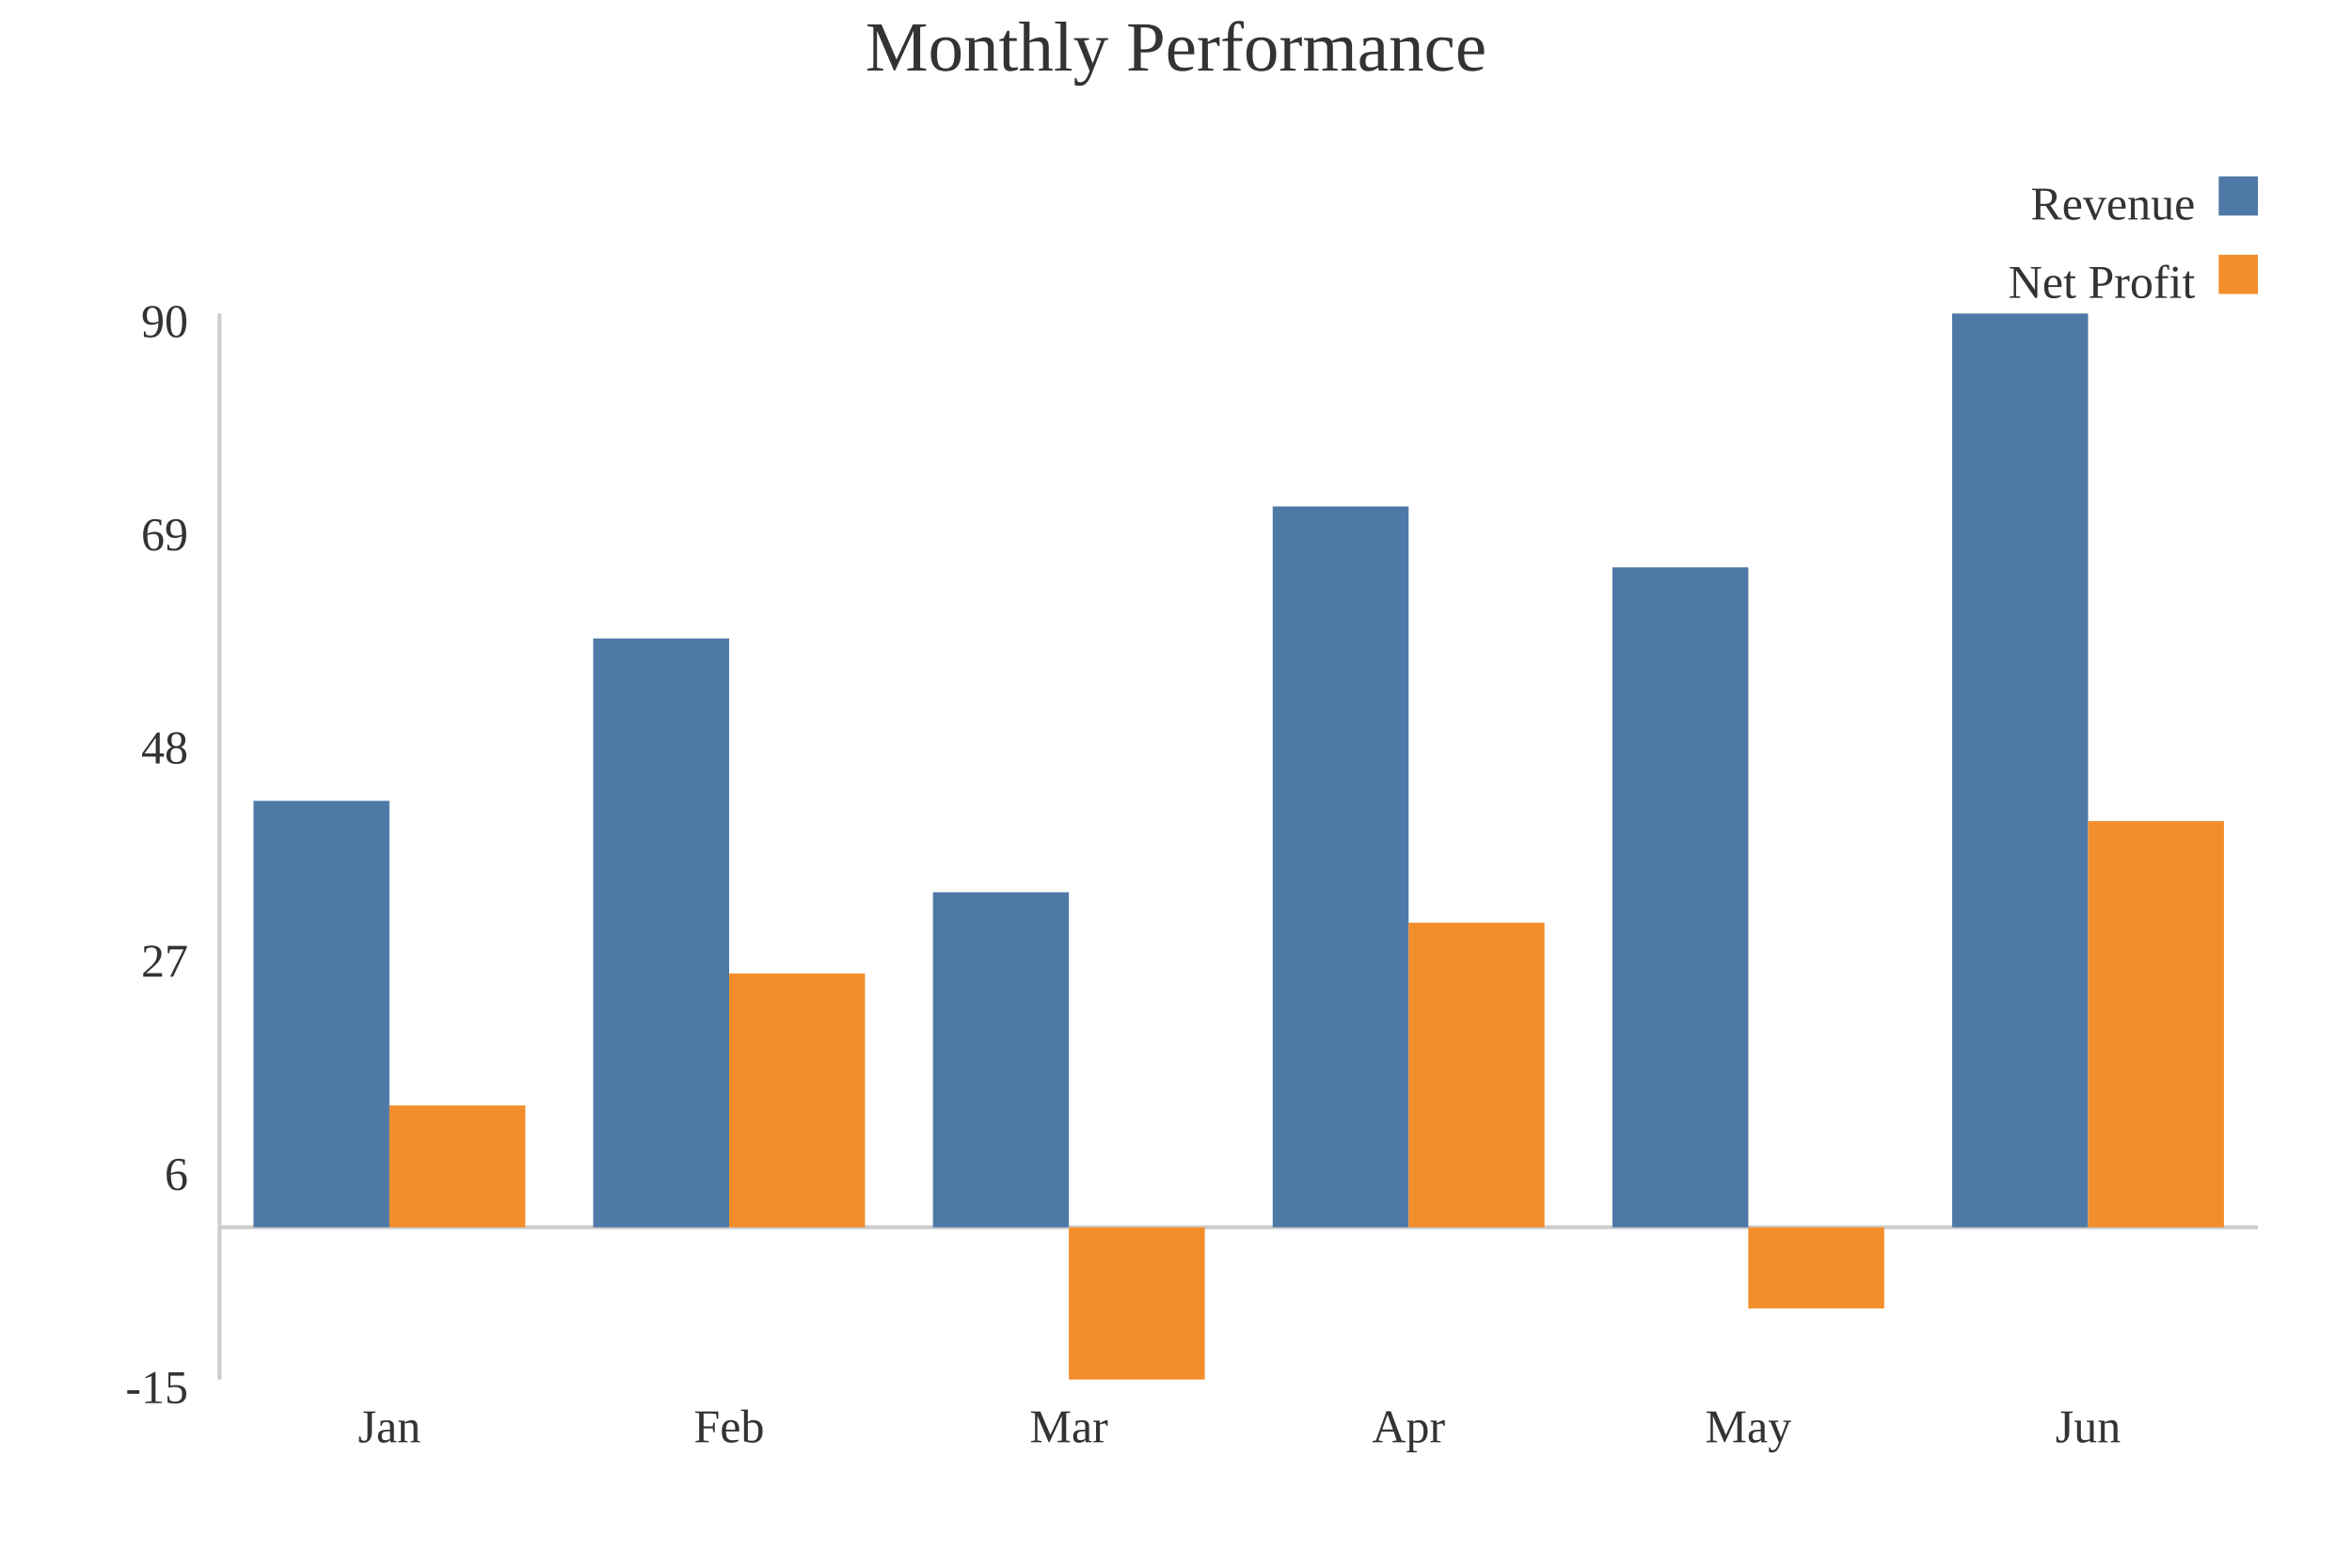
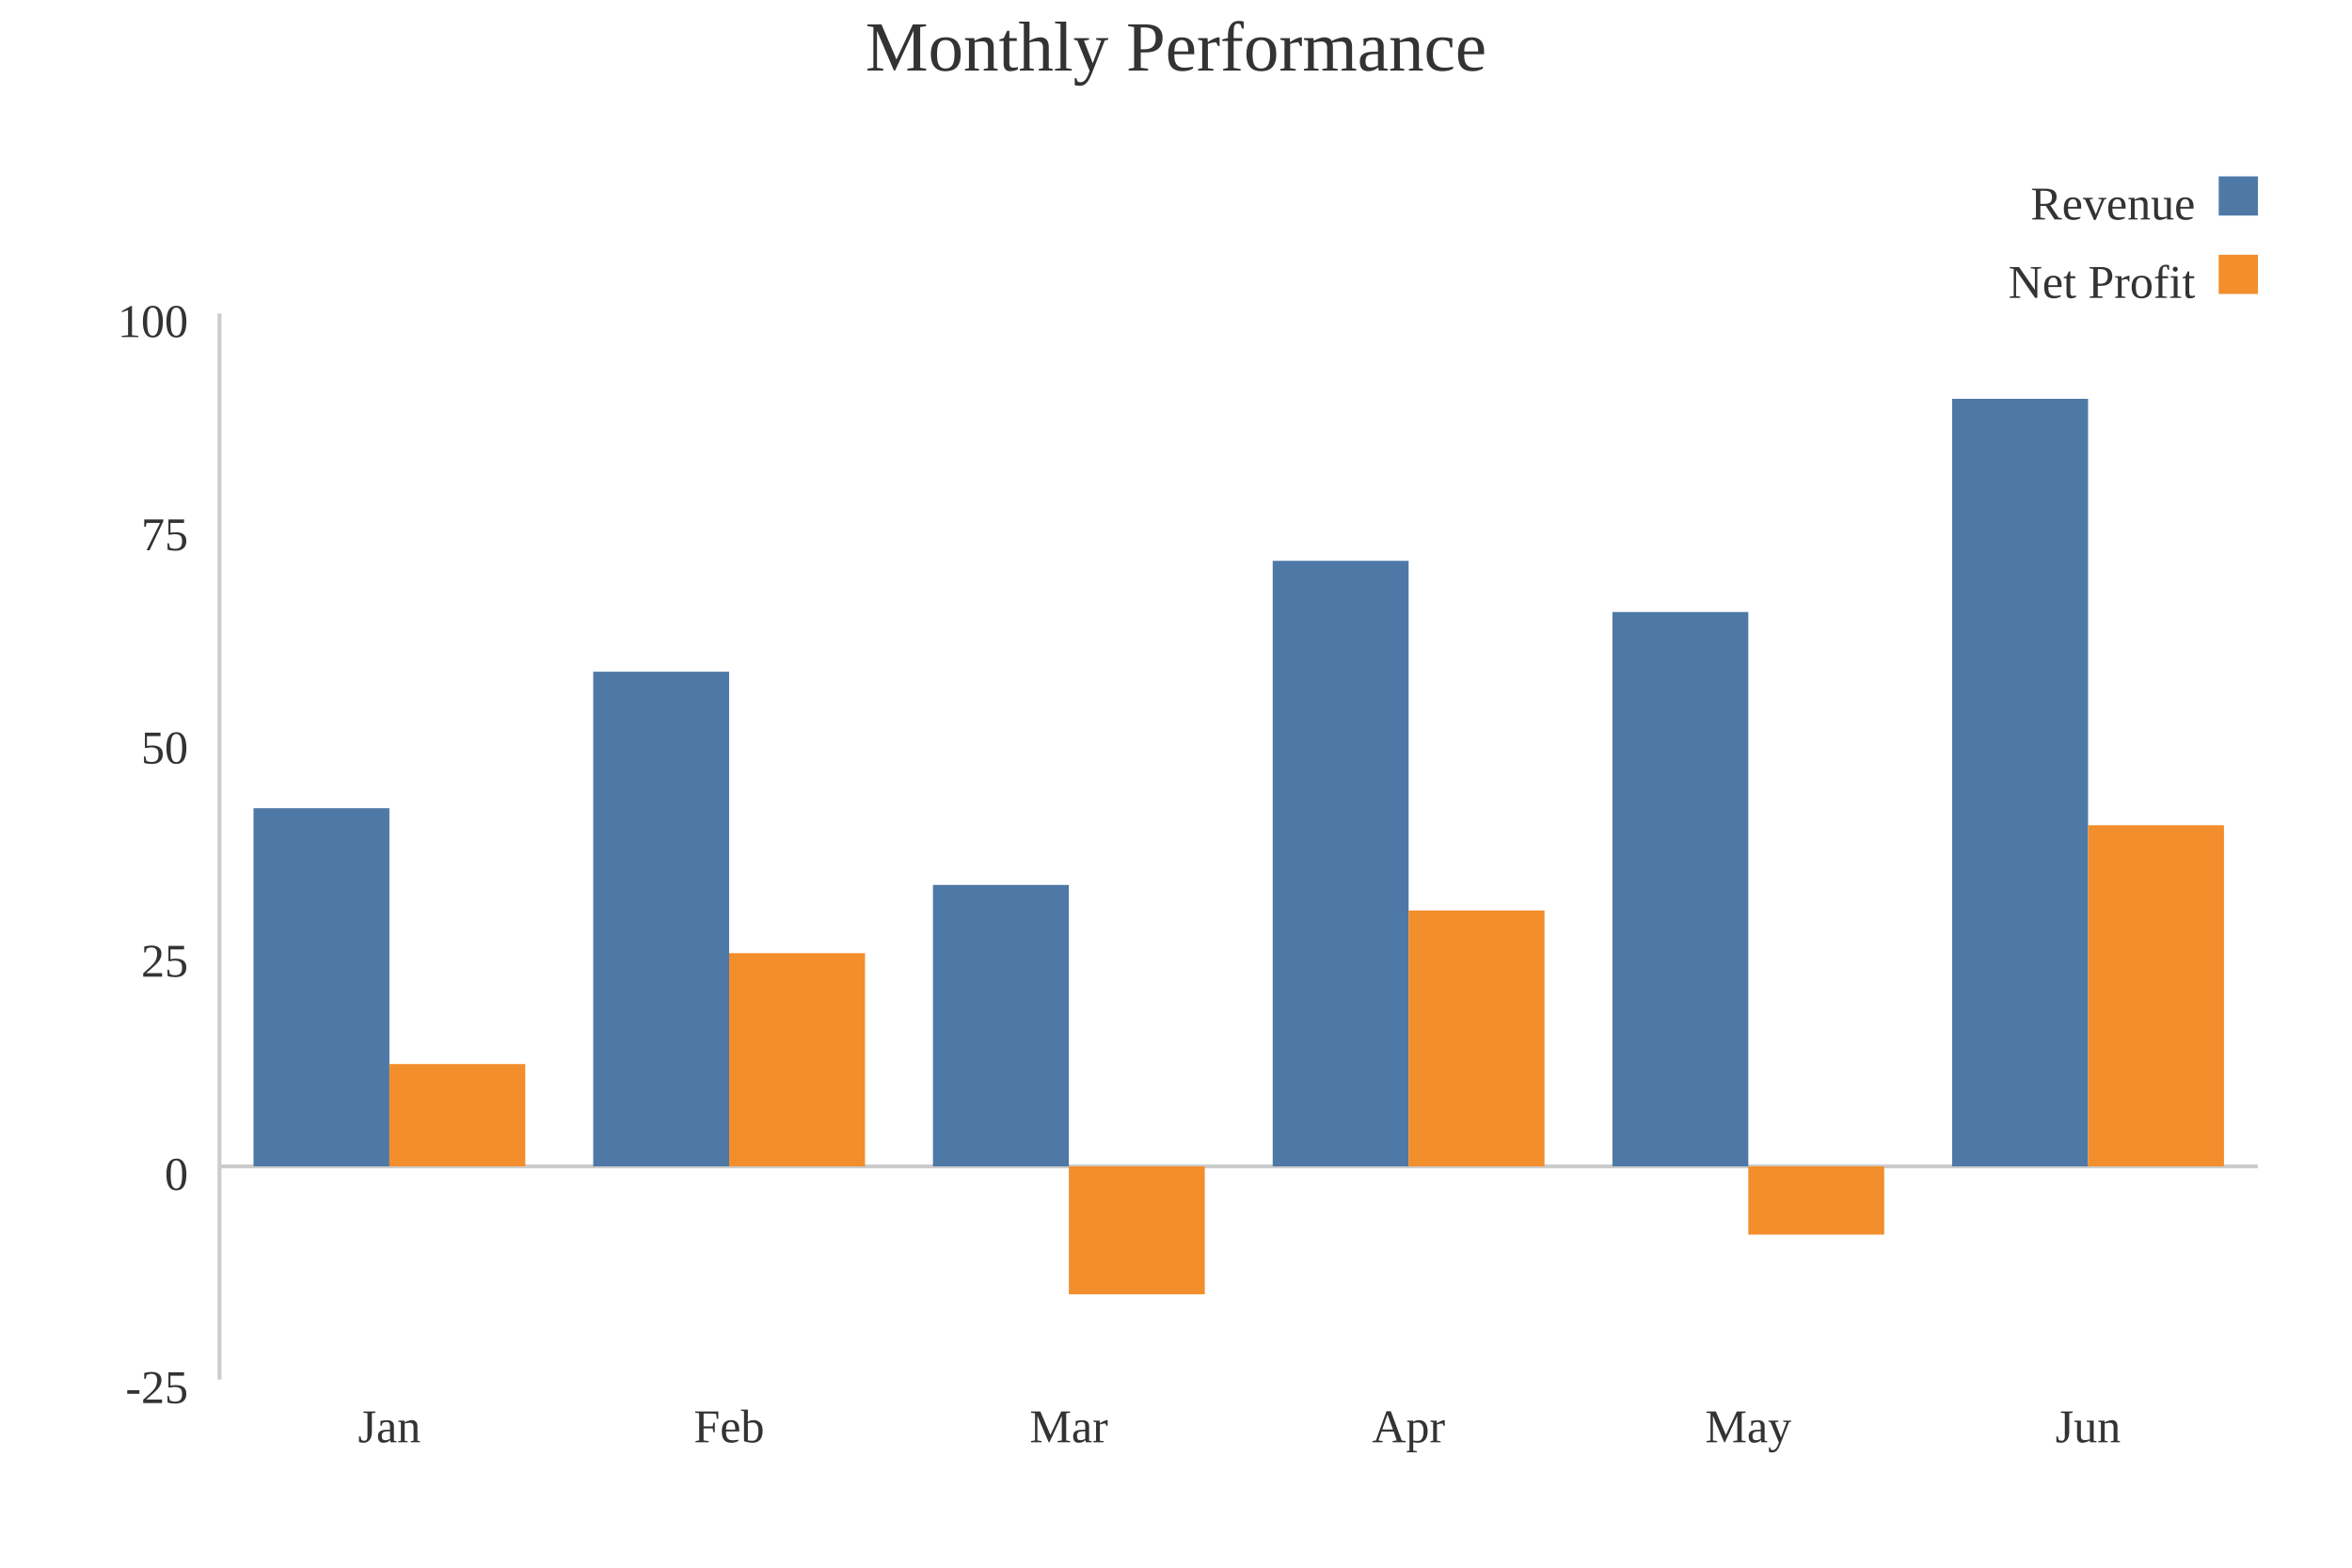
<svg xmlns="http://www.w3.org/2000/svg" height="400" viewBox="0 0 600 400" width="600">
  <line stroke="#CCCCCC" x1="56" x2="56" y1="80" y2="352" />
-   <line stroke="#CCCCCC" x1="56" x2="576" y1="313.14" y2="313.14" />
+   <line stroke="#CCCCCC" x1="56" x2="576" y1="297.60" y2="297.60" />
  <text fill="#333333" font-size="12" text-anchor="middle" x="99.33" y="368">Jan</text>
  <text fill="#333333" font-size="12" text-anchor="middle" x="186.00" y="368">Feb</text>
  <text fill="#333333" font-size="12" text-anchor="middle" x="272.67" y="368">Mar</text>
  <text fill="#333333" font-size="12" text-anchor="middle" x="359.33" y="368">Apr</text>
  <text fill="#333333" font-size="12" text-anchor="middle" x="446.00" y="368">May</text>
  <text fill="#333333" font-size="12" text-anchor="middle" x="532.67" y="368">Jun</text>
-   <text fill="#333333" font-size="12" text-anchor="end" x="48" y="358.00">-15</text>
-   <text fill="#333333" font-size="12" text-anchor="end" x="48" y="303.60">6</text>
-   <text fill="#333333" font-size="12" text-anchor="end" x="48" y="249.20">27</text>
-   <text fill="#333333" font-size="12" text-anchor="end" x="48" y="194.80">48</text>
-   <text fill="#333333" font-size="12" text-anchor="end" x="48" y="140.40">69</text>
-   <text fill="#333333" font-size="12" text-anchor="end" x="48" y="86.00">90</text>
-   <rect fill="#4E79A7" height="108.80" width="34.67" x="64.67" y="204.34" />
-   <rect fill="#4E79A7" height="150.25" width="34.67" x="151.33" y="162.90" />
-   <rect fill="#4E79A7" height="85.49" width="34.67" x="238.00" y="227.66" />
-   <rect fill="#4E79A7" height="183.92" width="34.67" x="324.67" y="129.22" />
-   <rect fill="#4E79A7" height="168.38" width="34.67" x="411.33" y="144.76" />
-   <rect fill="#4E79A7" height="233.14" width="34.67" x="498.00" y="80.00" />
-   <rect fill="#F28E2B" height="31.09" width="34.67" x="99.33" y="282.06" />
-   <rect fill="#F28E2B" height="64.76" width="34.67" x="186.00" y="248.38" />
-   <rect fill="#F28E2B" height="38.86" width="34.67" x="272.67" y="313.14" />
-   <rect fill="#F28E2B" height="77.71" width="34.67" x="359.33" y="235.43" />
-   <rect fill="#F28E2B" height="20.72" width="34.67" x="446.00" y="313.14" />
-   <rect fill="#F28E2B" height="103.62" width="34.67" x="532.67" y="209.52" />
+   <text fill="#333333" font-size="12" text-anchor="end" x="48" y="358.00">-25</text>
+   <text fill="#333333" font-size="12" text-anchor="end" x="48" y="303.60">0</text>
+   <text fill="#333333" font-size="12" text-anchor="end" x="48" y="249.20">25</text>
+   <text fill="#333333" font-size="12" text-anchor="end" x="48" y="194.80">50</text>
+   <text fill="#333333" font-size="12" text-anchor="end" x="48" y="140.40">75</text>
+   <text fill="#333333" font-size="12" text-anchor="end" x="48" y="86.00">100</text>
+   <rect fill="#4E79A7" height="91.39" width="34.67" x="64.67" y="206.21" />
+   <rect fill="#4E79A7" height="126.21" width="34.67" x="151.33" y="171.39" />
+   <rect fill="#4E79A7" height="71.81" width="34.67" x="238.00" y="225.79" />
+   <rect fill="#4E79A7" height="154.50" width="34.67" x="324.67" y="143.10" />
+   <rect fill="#4E79A7" height="141.44" width="34.67" x="411.33" y="156.16" />
+   <rect fill="#4E79A7" height="195.84" width="34.67" x="498.00" y="101.76" />
+   <rect fill="#F28E2B" height="26.11" width="34.67" x="99.33" y="271.49" />
+   <rect fill="#F28E2B" height="54.40" width="34.67" x="186.00" y="243.20" />
+   <rect fill="#F28E2B" height="32.64" width="34.67" x="272.67" y="297.60" />
+   <rect fill="#F28E2B" height="65.28" width="34.67" x="359.33" y="232.32" />
+   <rect fill="#F28E2B" height="17.41" width="34.67" x="446.00" y="297.60" />
+   <rect fill="#F28E2B" height="87.04" width="34.67" x="532.67" y="210.56" />
  <text fill="#333333" font-size="18" text-anchor="middle" x="300.00" y="18">Monthly Performance</text>
  <rect fill="#4E79A7" height="10" width="10" x="566" y="45.00" />
  <text fill="#333333" font-size="12" text-anchor="end" x="560" y="56.00">Revenue</text>
  <rect fill="#F28E2B" height="10" width="10" x="566" y="65.00" />
  <text fill="#333333" font-size="12" text-anchor="end" x="560" y="76.00">Net Profit</text>
</svg>
